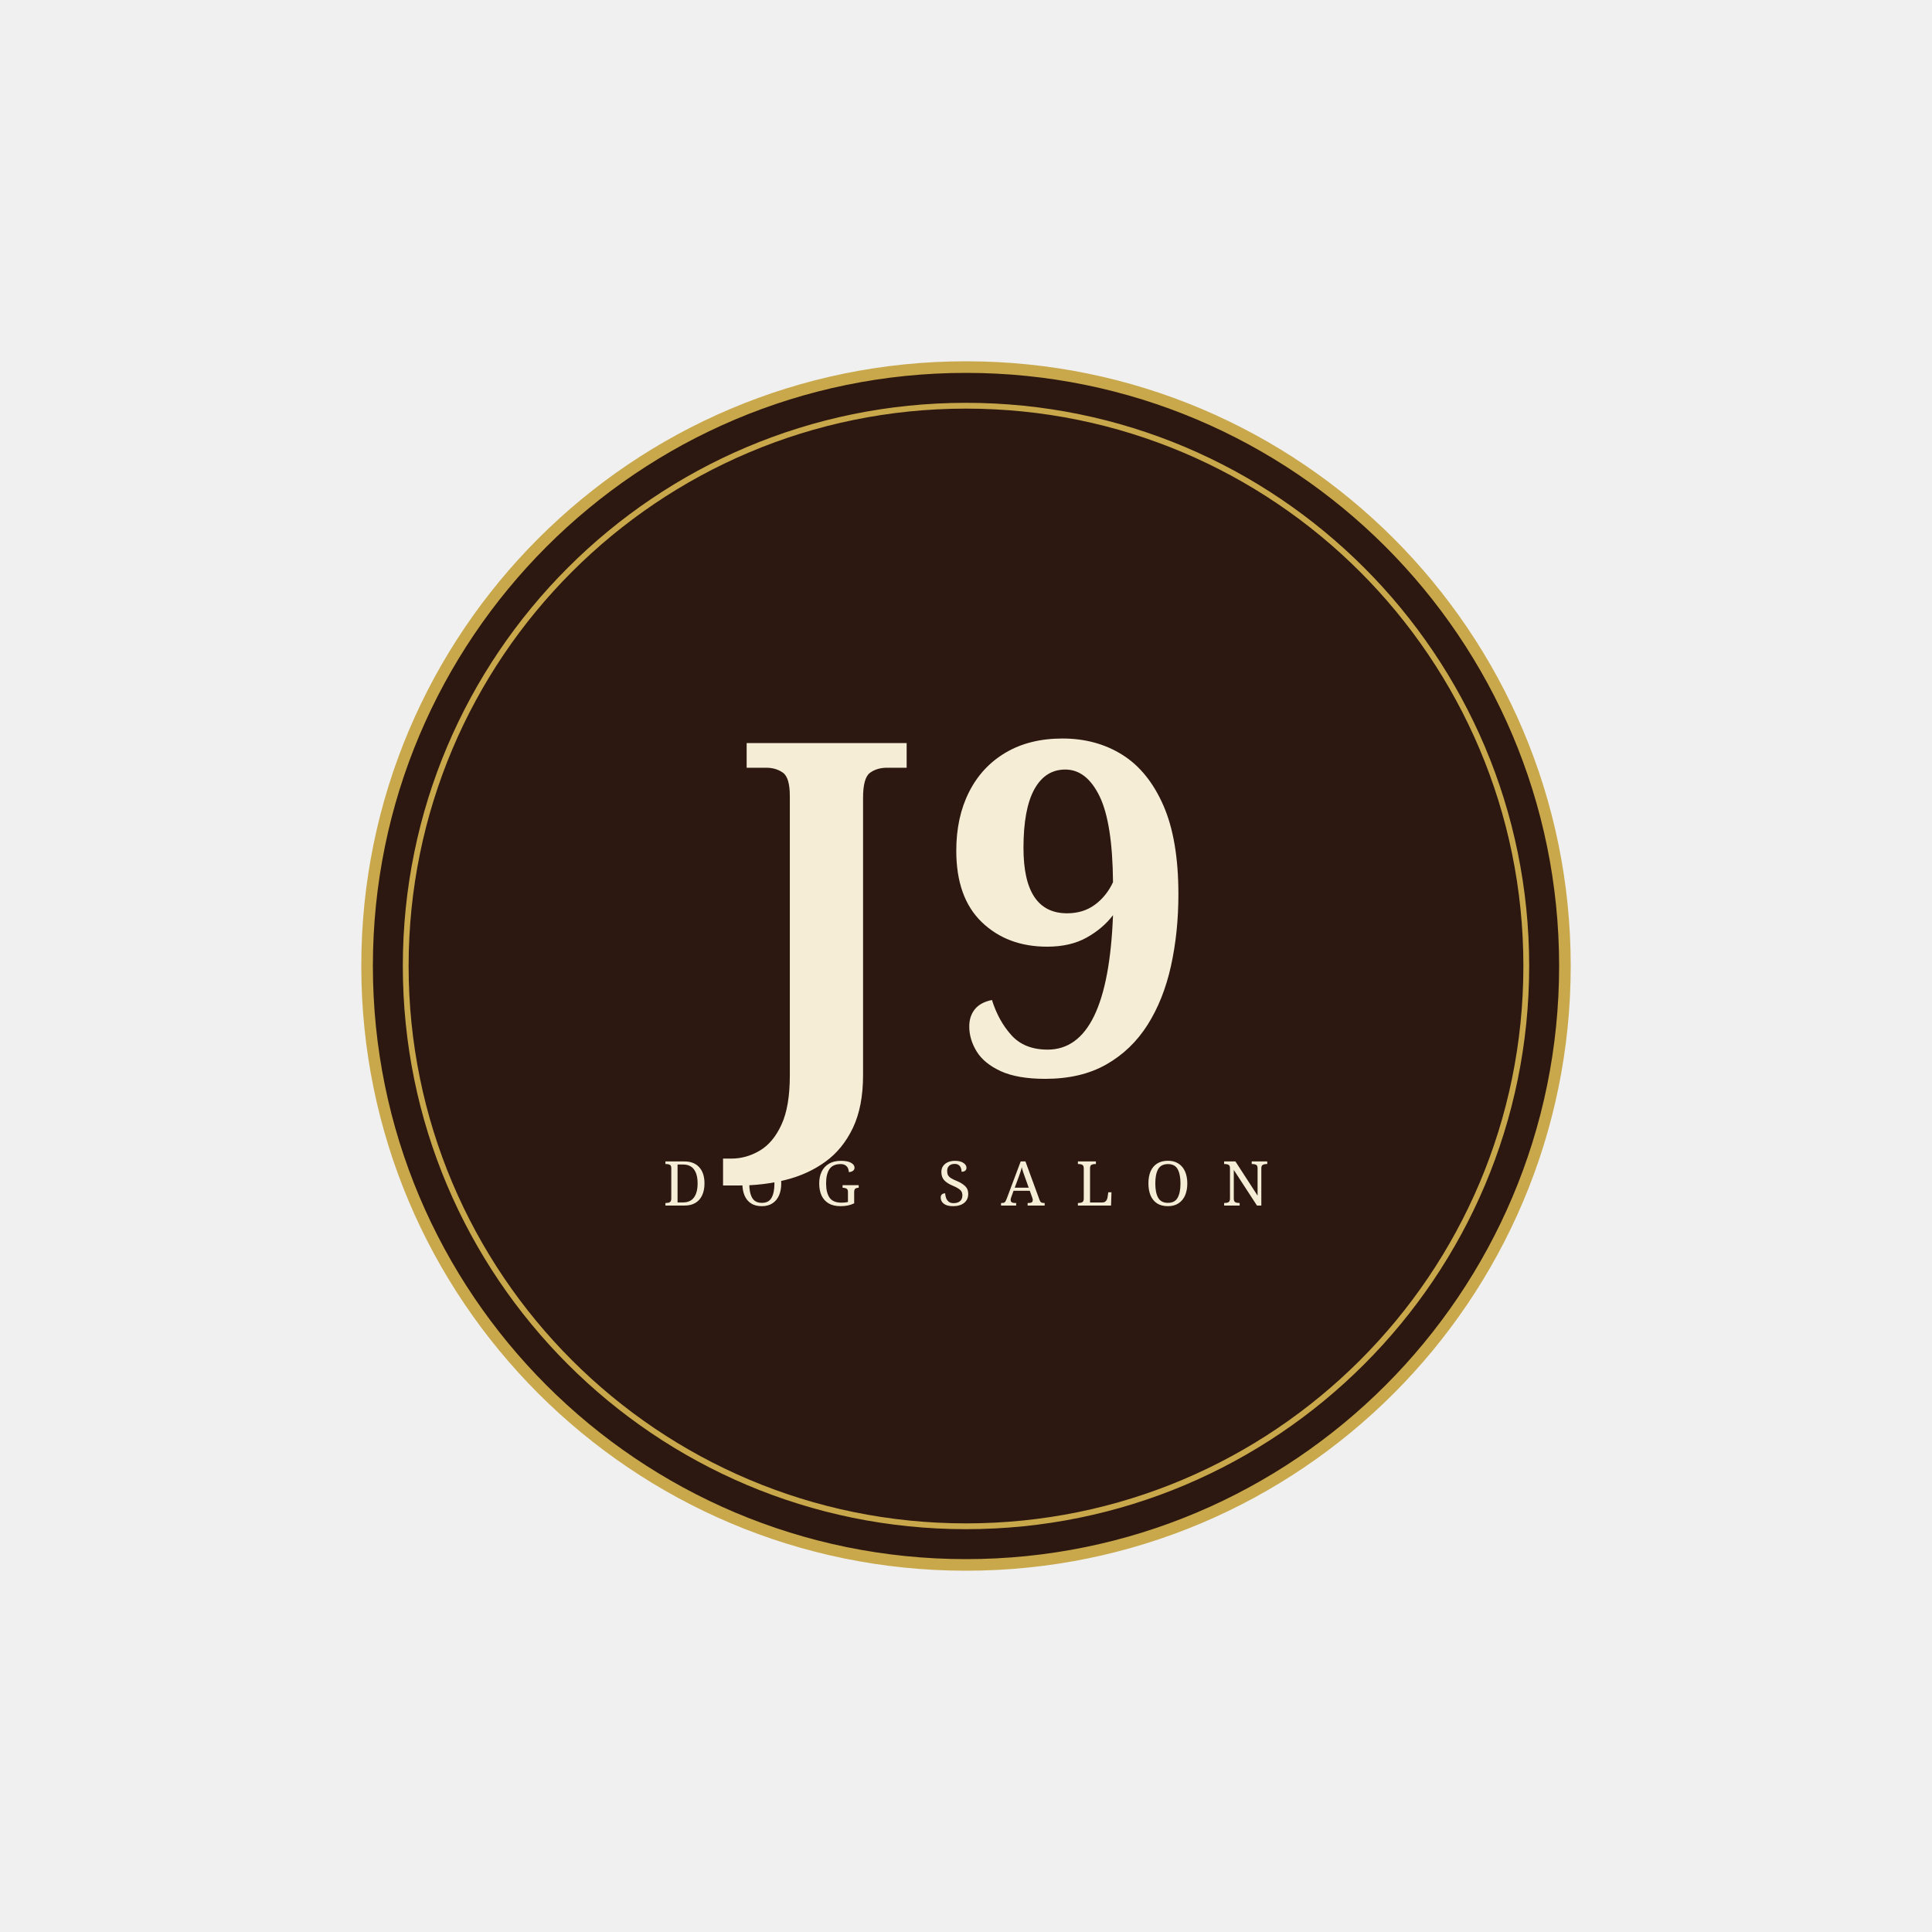
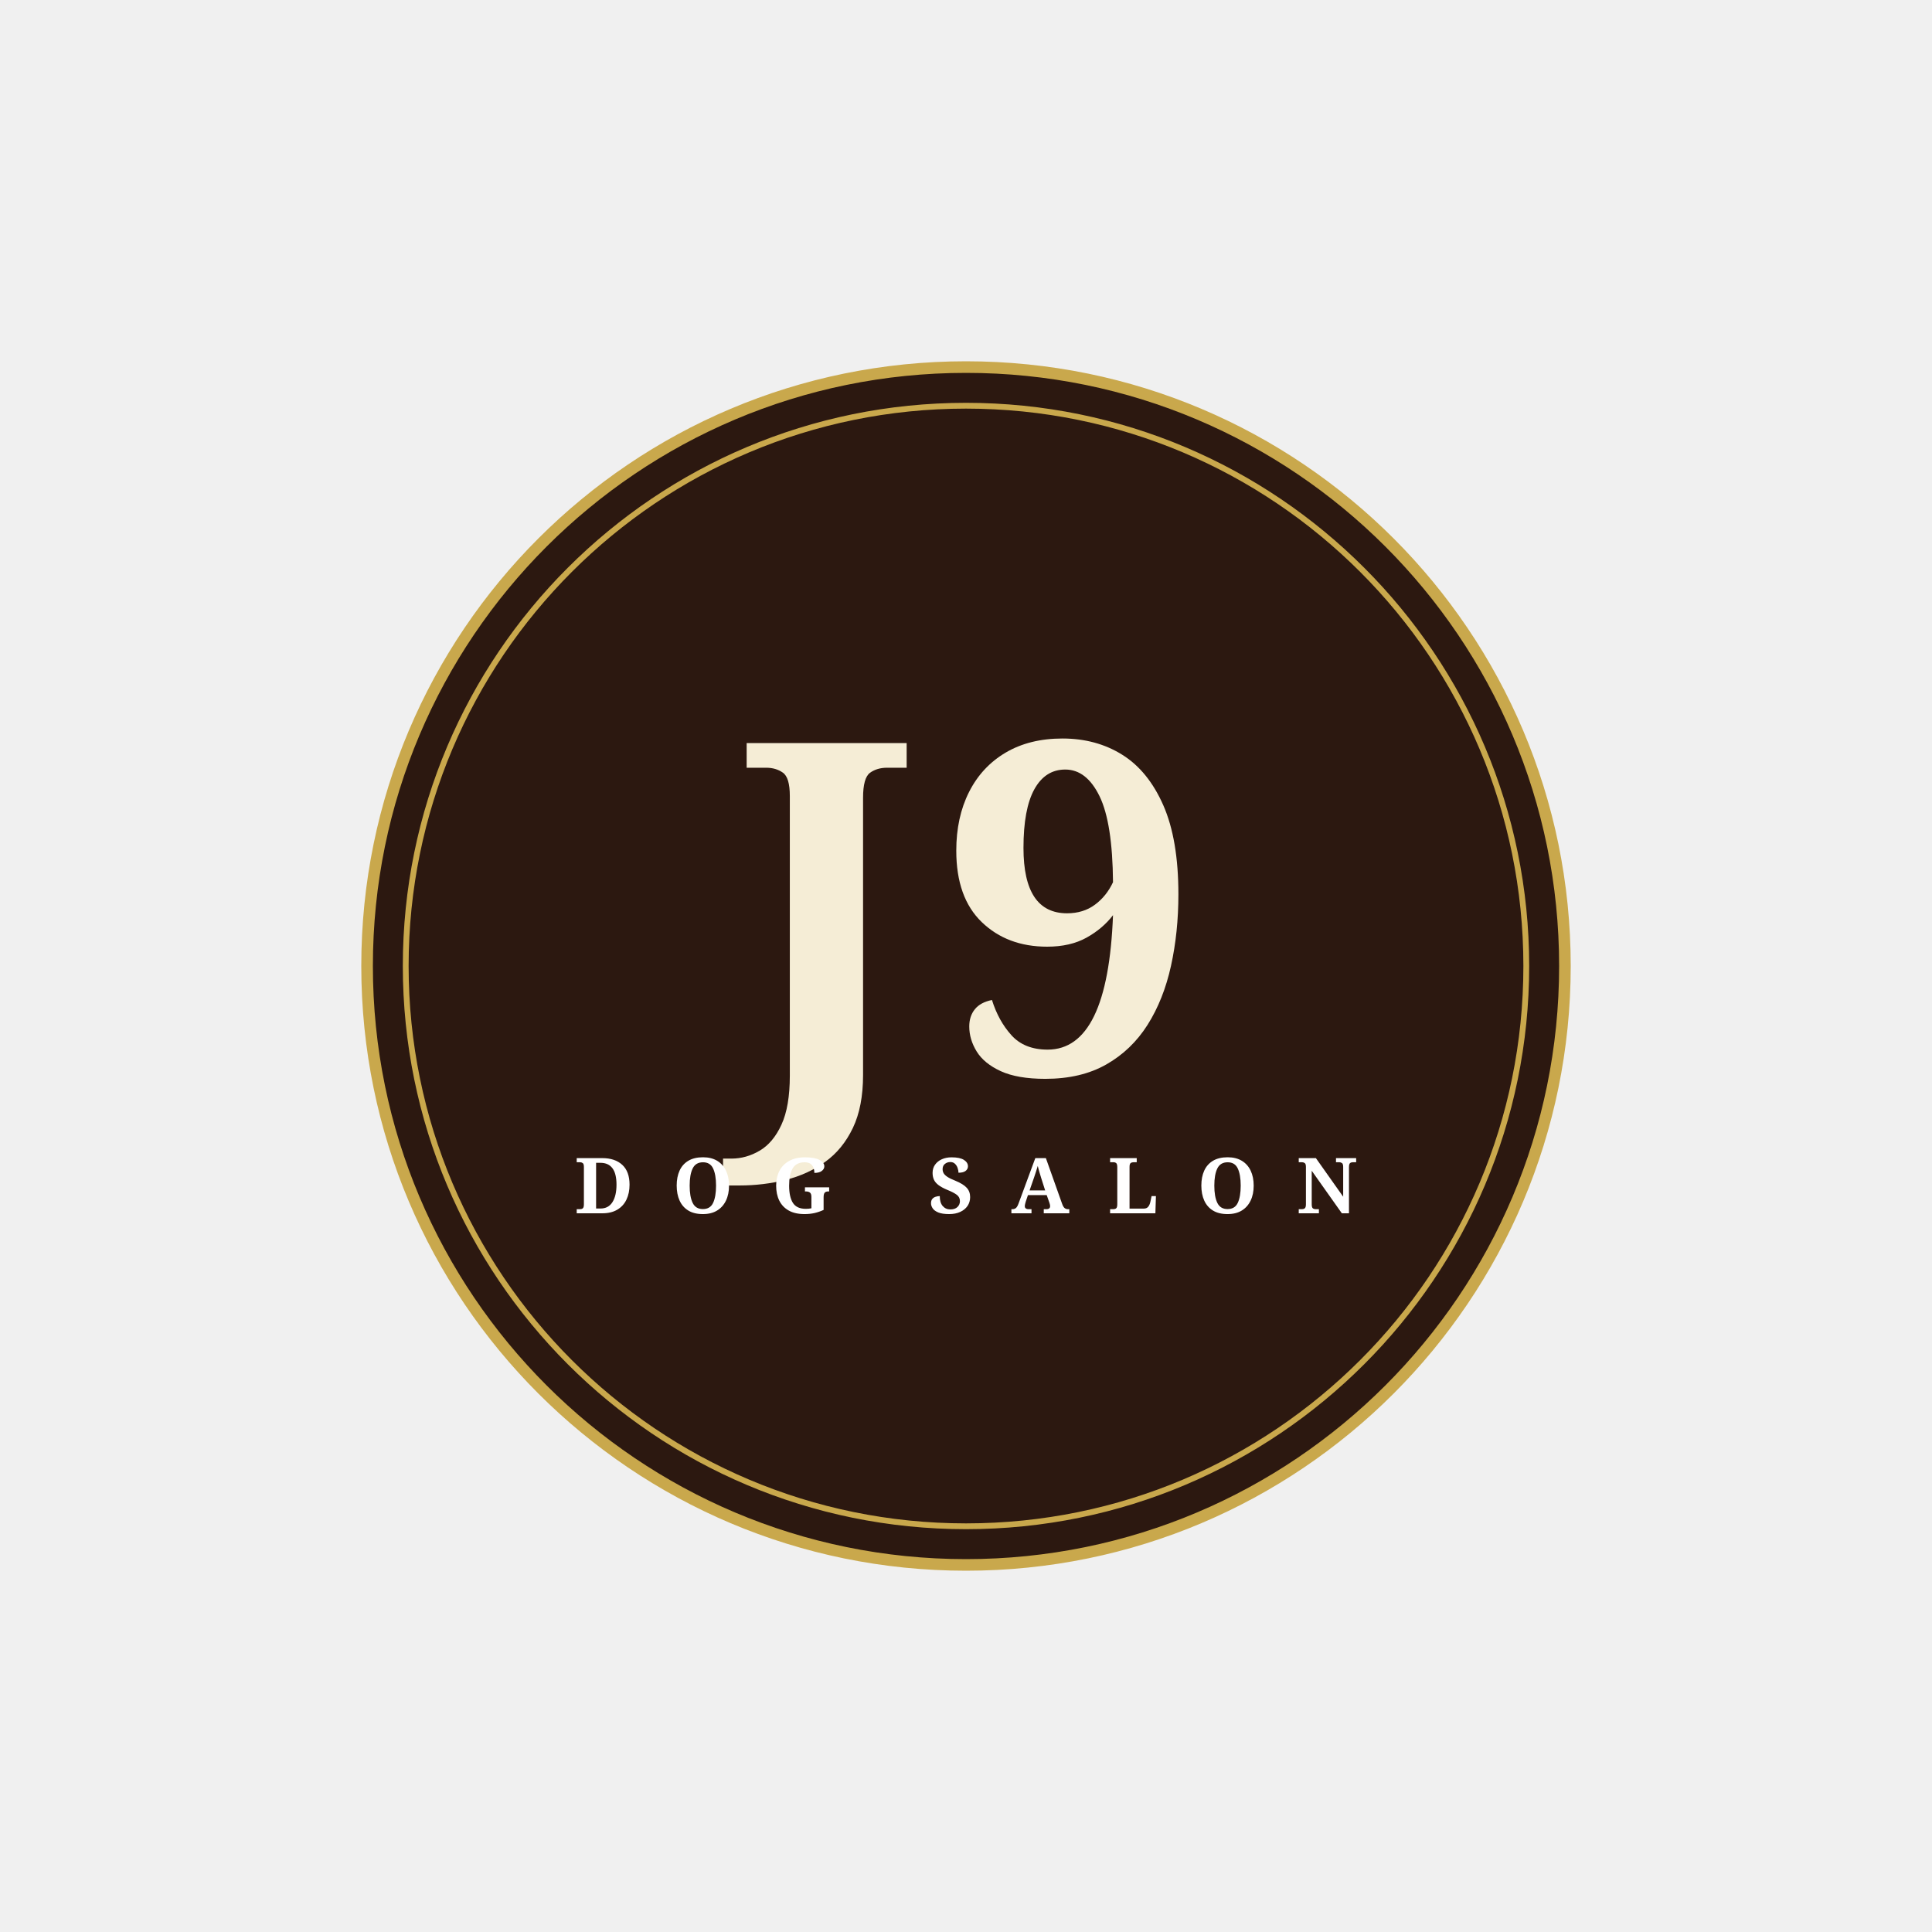
<svg xmlns="http://www.w3.org/2000/svg" width="500" height="500" viewBox="0 0 500 500">
  <circle cx="250" cy="250" r="155" fill="#2C1810" />
  <circle cx="250" cy="250" r="155" fill="none" stroke="#C9A84C" stroke-width="3" />
  <circle cx="250" cy="250" r="145" fill="none" stroke="#C9A84C" stroke-width="1.5" />
  <text x="250" y="278" text-anchor="middle" font-family="Georgia, serif" font-size="120" font-weight="700" letter-spacing="6" fill="#F5EDD6">J9</text>
-   <text x="250" y="312" text-anchor="middle" font-family="Georgia, serif" font-size="16" letter-spacing="8" fill="#F5EDD6">DOG SALON</text>
+   <text x="250" y="314" text-anchor="middle" font-family="Georgia, serif" font-size="20" font-weight="600" letter-spacing="10" fill="#FFFFFF">DOG SALON</text>
</svg>
